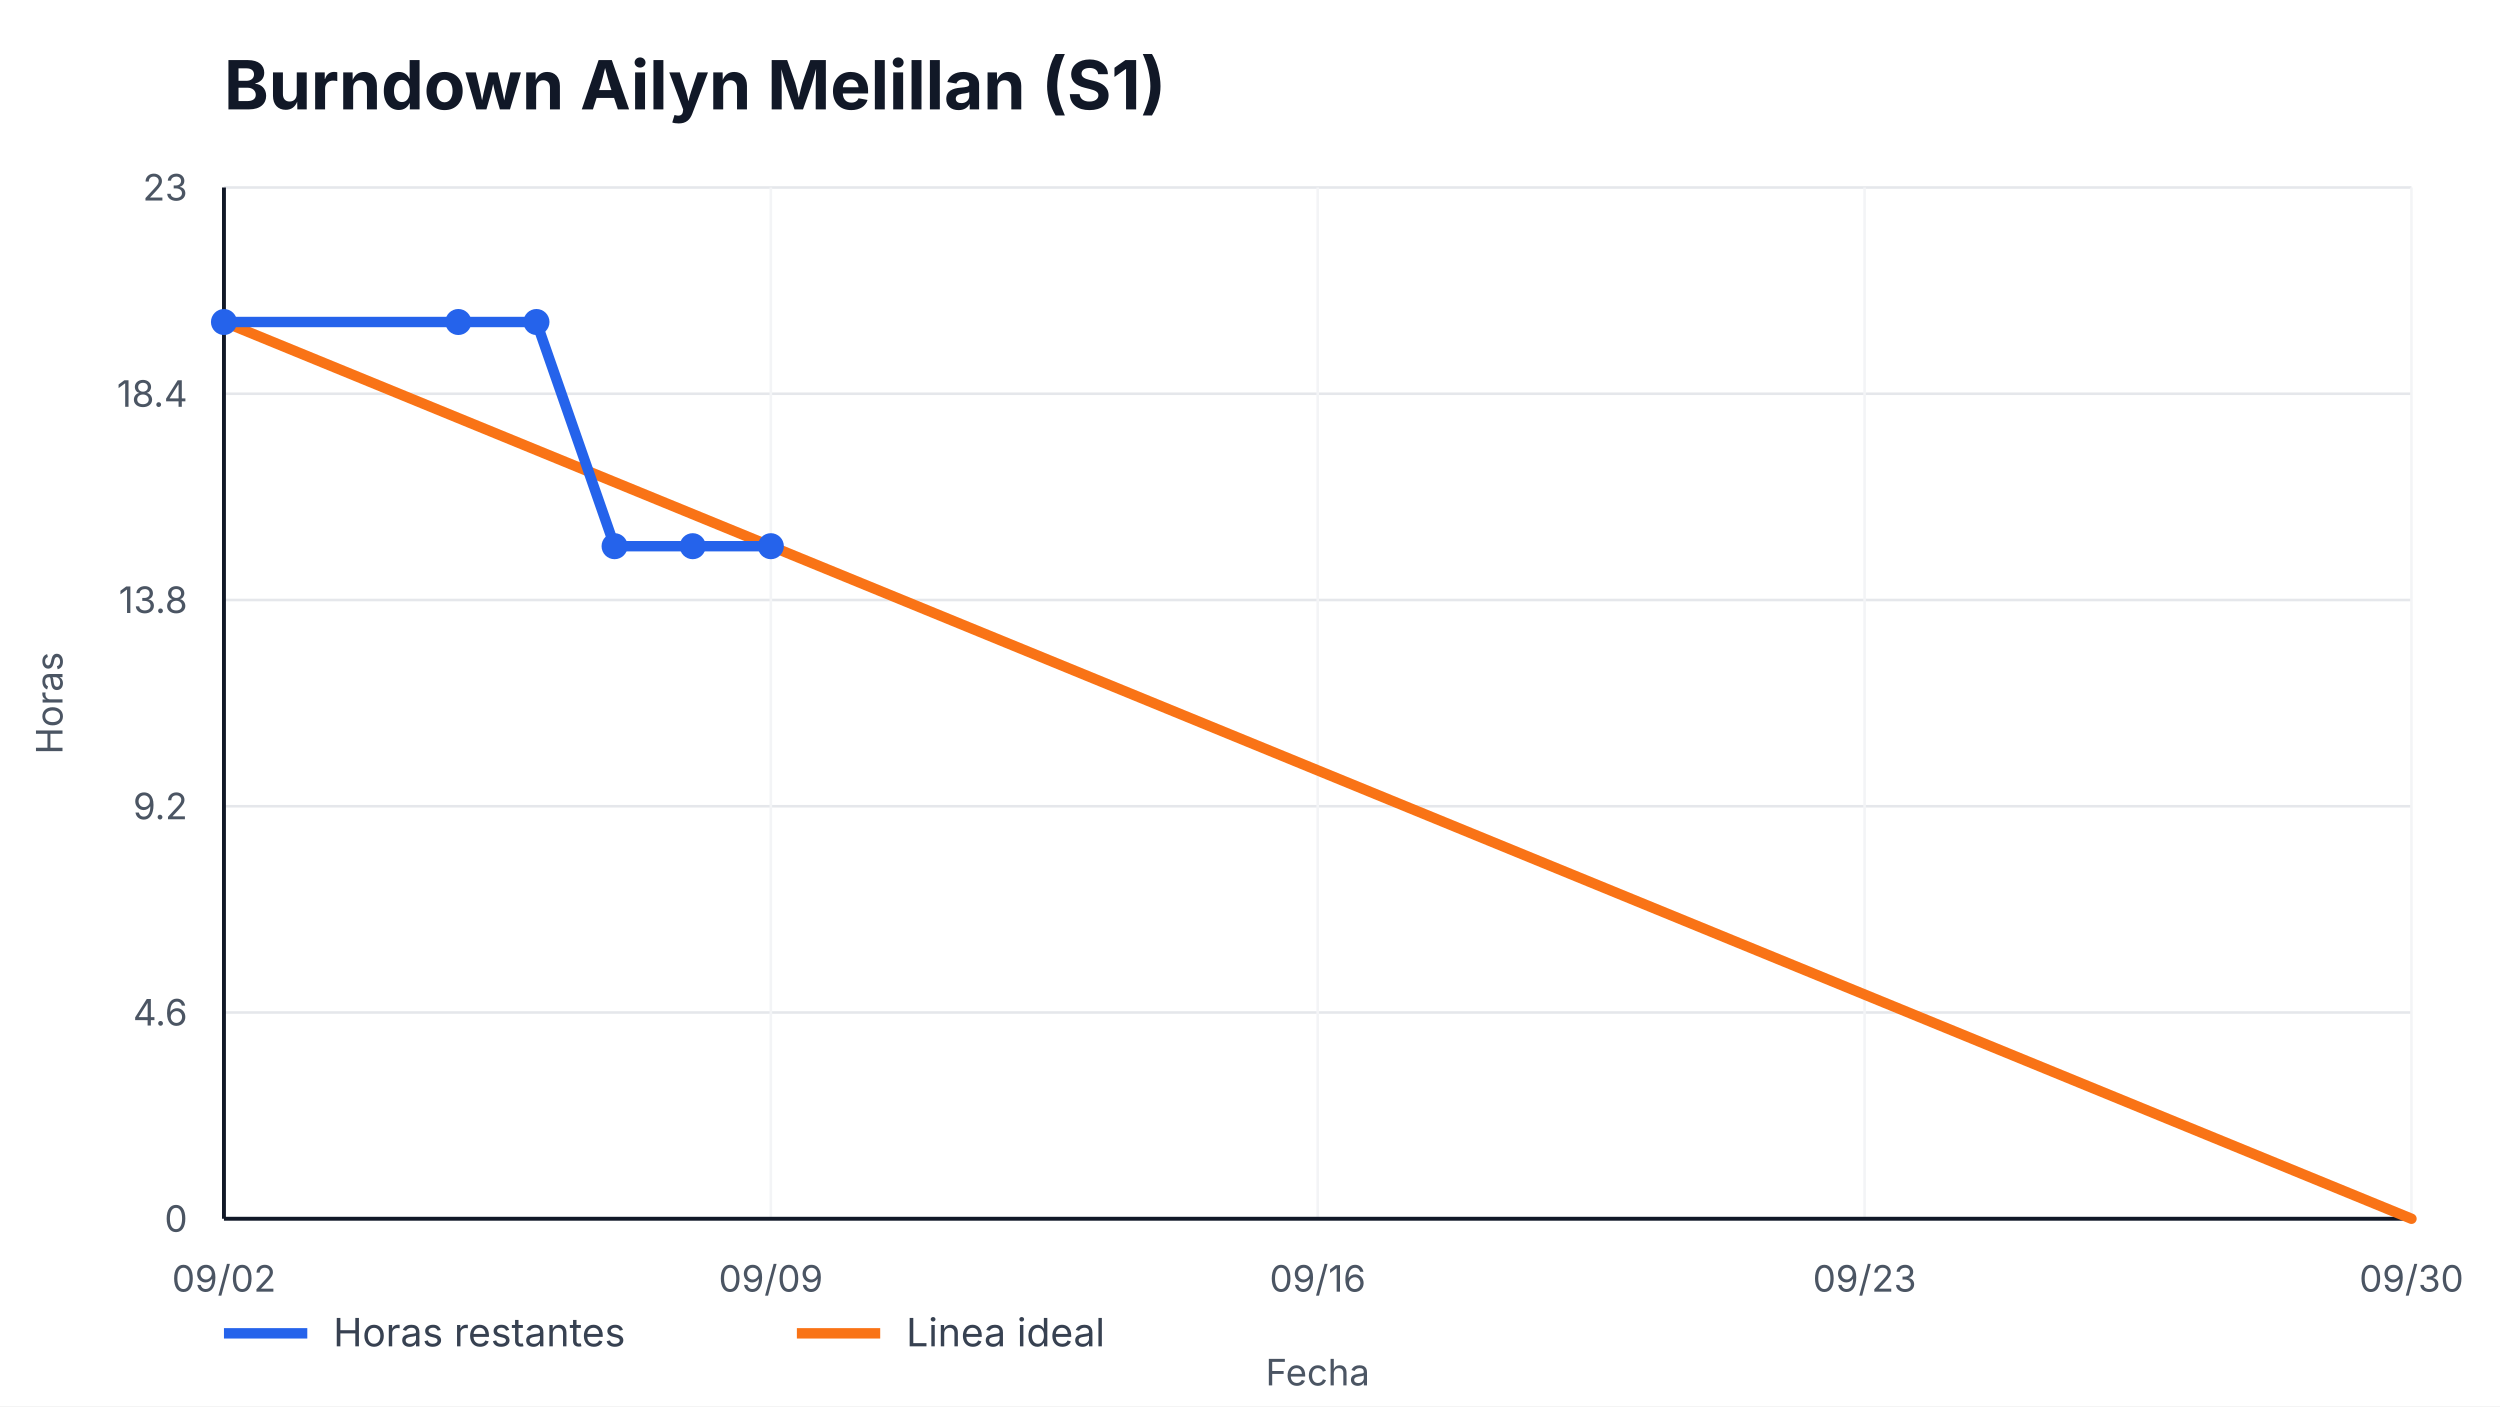
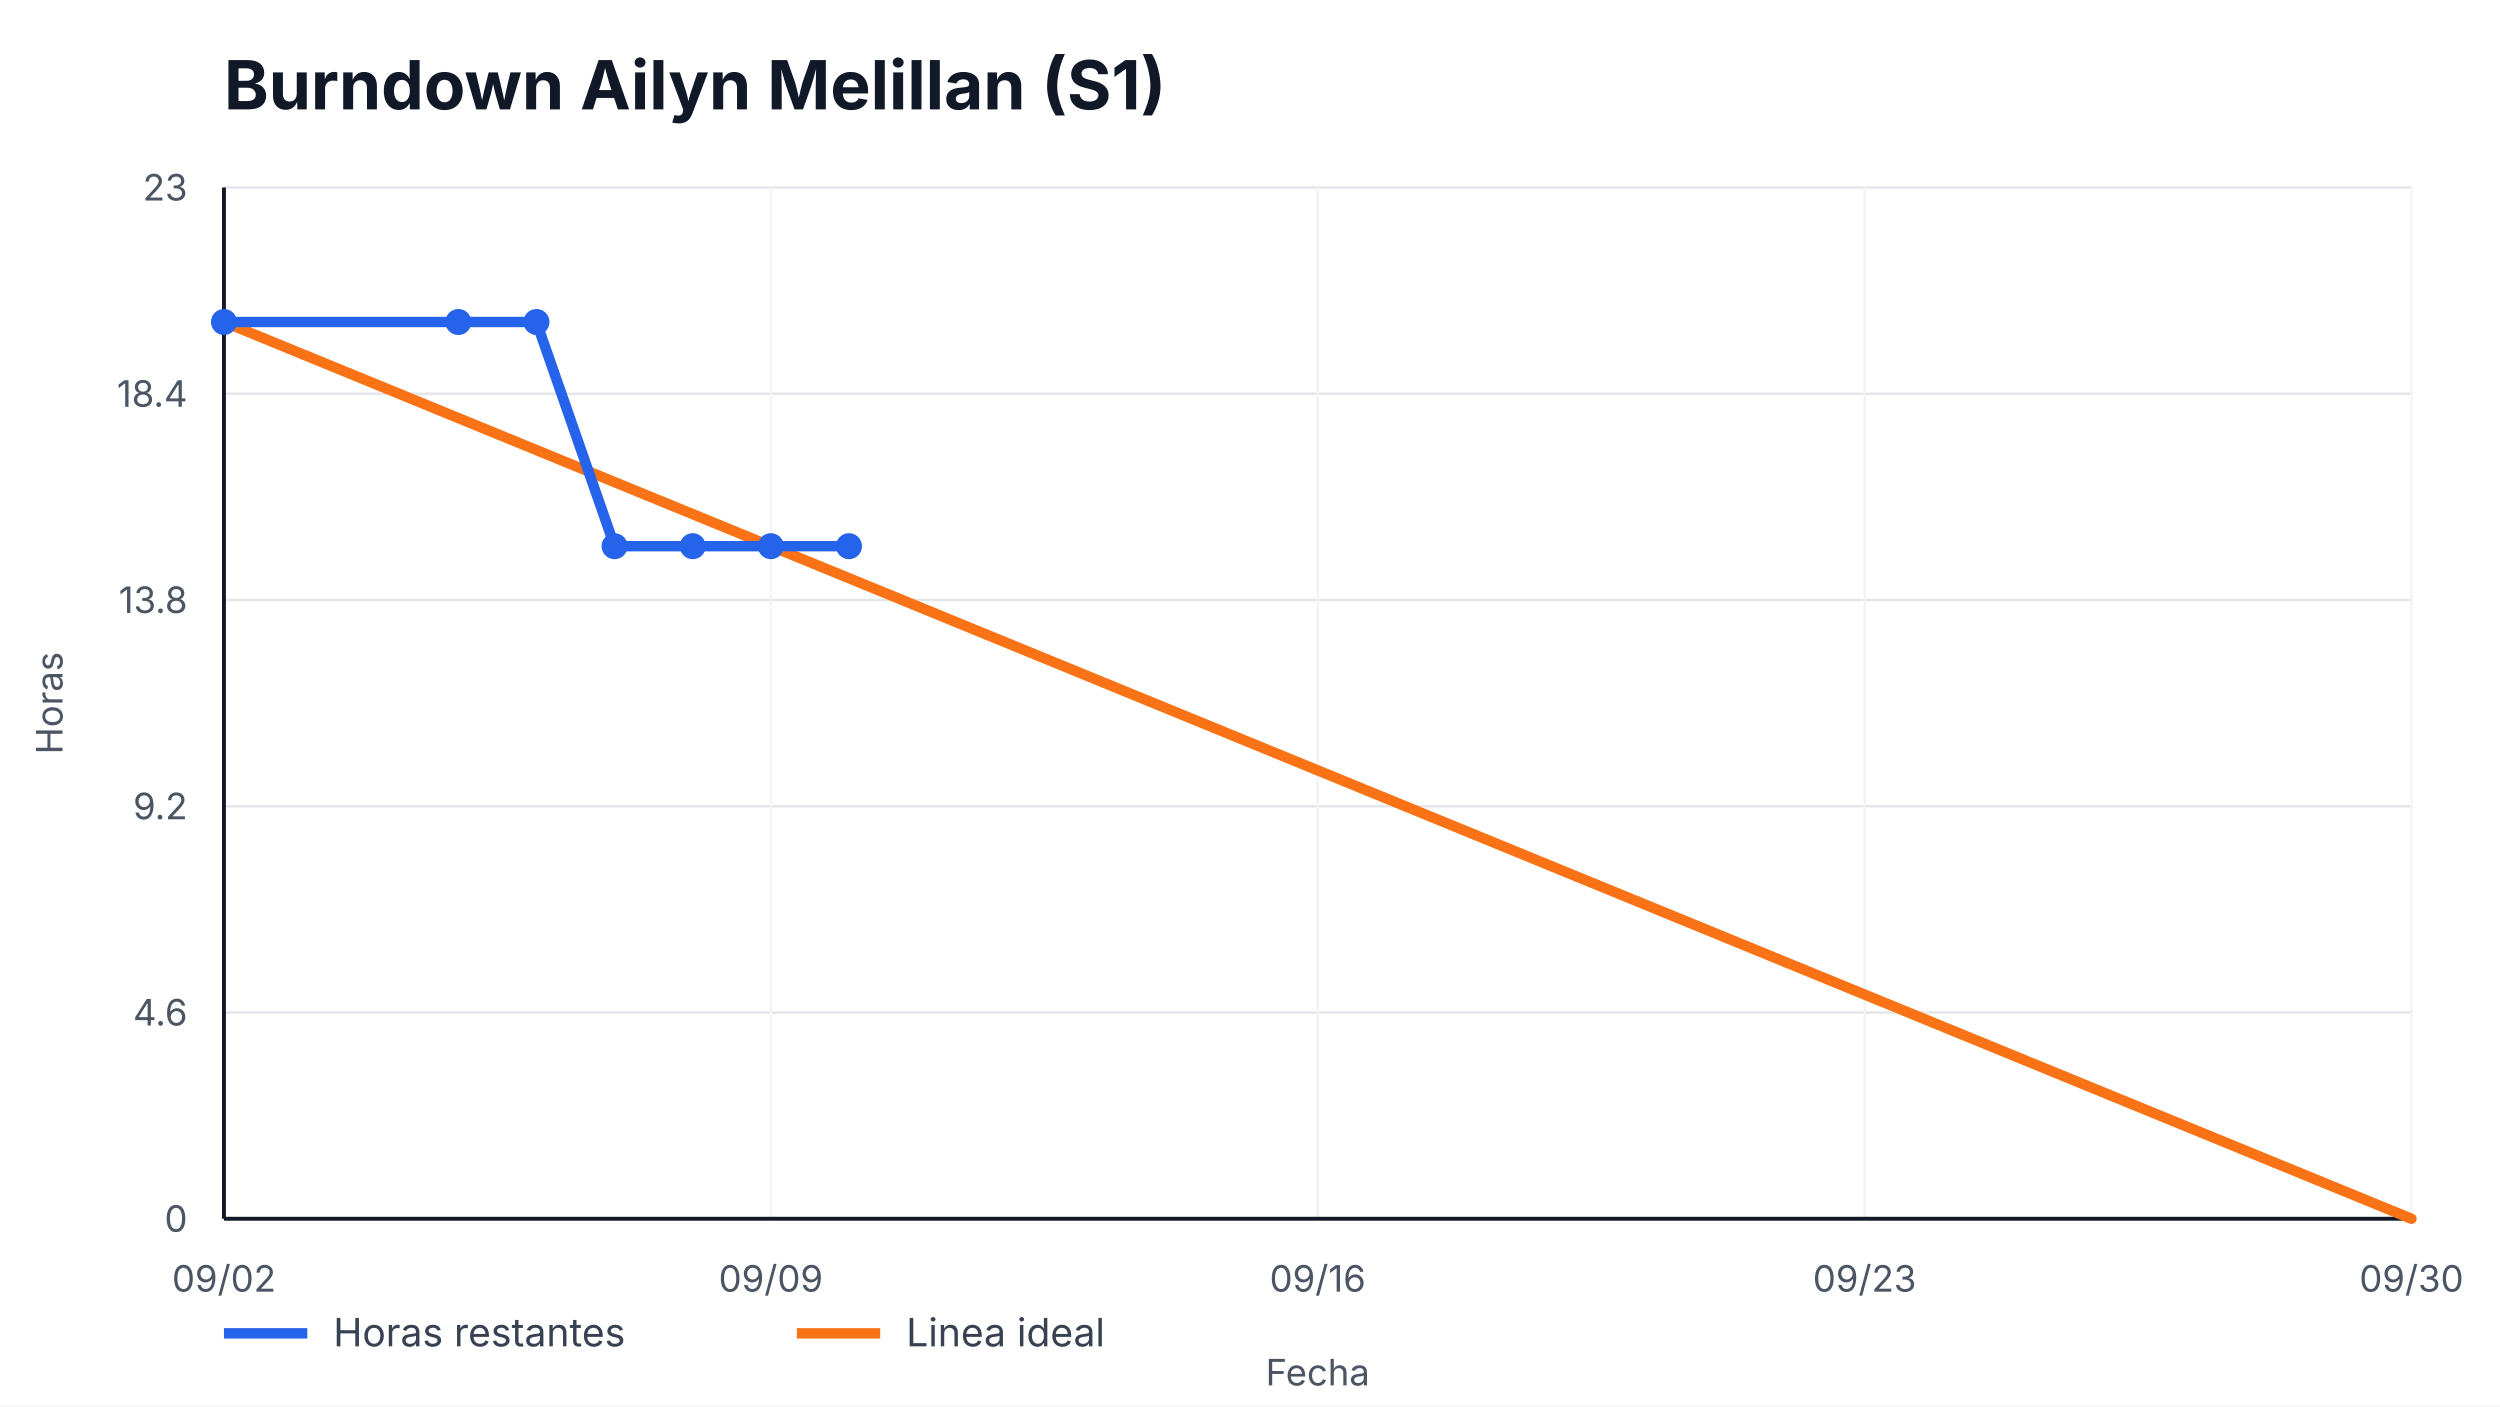
<svg xmlns="http://www.w3.org/2000/svg" width="960" height="540" viewBox="0 0 960 540" role="img" aria-label="Burndown Ailyn Melillan (S1)">
  <style>
    text { font-family: -apple-system, BlinkMacSystemFont, "Segoe UI", sans-serif; fill: #111827; }
    .title { font-size: 26px; font-weight: 700; }
    .axis { font-size: 14px; fill: #4b5563; }
    .legend { font-size: 15px; fill: #374151; }
    .overrun { font-size: 14px; font-weight: 700; fill: #b91c1c; }
  </style>
  <rect width="100%" height="100%" fill="#ffffff" />
  <text x="86" y="42" class="title">Burndown Ailyn Melillan (S1)</text>
  <g>
    <line x1="86" y1="468.00" x2="926" y2="468.00" stroke="#e5e7eb" />
    <line x1="86" y1="388.80" x2="926" y2="388.80" stroke="#e5e7eb" />
    <line x1="86" y1="309.60" x2="926" y2="309.60" stroke="#e5e7eb" />
    <line x1="86" y1="230.40" x2="926" y2="230.40" stroke="#e5e7eb" />
    <line x1="86" y1="151.20" x2="926" y2="151.20" stroke="#e5e7eb" />
    <line x1="86" y1="72.00" x2="926" y2="72.00" stroke="#e5e7eb" />
  </g>
  <g>
    <line x1="86.00" y1="72" x2="86.00" y2="468" stroke="#f3f4f6" />
    <text x="86.00" y="496" text-anchor="middle" class="axis">09/02</text>
    <line x1="296.00" y1="72" x2="296.00" y2="468" stroke="#f3f4f6" />
    <text x="296.00" y="496" text-anchor="middle" class="axis">09/09</text>
    <line x1="506.00" y1="72" x2="506.00" y2="468" stroke="#f3f4f6" />
    <text x="506.00" y="496" text-anchor="middle" class="axis">09/16</text>
    <line x1="716.00" y1="72" x2="716.00" y2="468" stroke="#f3f4f6" />
    <text x="716.00" y="496" text-anchor="middle" class="axis">09/23</text>
    <line x1="926.00" y1="72" x2="926.00" y2="468" stroke="#f3f4f6" />
    <text x="926.00" y="496" text-anchor="middle" class="axis">09/30</text>
  </g>
  <line x1="86" y1="468" x2="926" y2="468" stroke="#111827" stroke-width="1.5" />
  <line x1="86" y1="72" x2="86" y2="468" stroke="#111827" stroke-width="1.5" />
  <g>
    <text x="72" y="473.00" text-anchor="end" class="axis">0</text>
    <text x="72" y="393.80" text-anchor="end" class="axis">4.6</text>
    <text x="72" y="314.60" text-anchor="end" class="axis">9.2</text>
    <text x="72" y="235.40" text-anchor="end" class="axis">13.8</text>
    <text x="72" y="156.20" text-anchor="end" class="axis">18.4</text>
    <text x="72" y="77.00" text-anchor="end" class="axis">23</text>
  </g>
  <polyline points="86.00,123.65 926.00,468.00" fill="none" stroke="#f97316" stroke-width="4" stroke-linecap="round" />
-   <polyline points="86.00,123.65 176.00,123.65 206.00,123.65 236.00,209.74 266.00,209.74 296.00,209.74" fill="none" stroke="#2563eb" stroke-width="4" stroke-linecap="round" stroke-linejoin="round" />
+   <polyline points="86.00,123.65 176.00,123.65 206.00,123.65 236.00,209.74 266.00,209.74 296.00,209.74 326.00,209.74" fill="none" stroke="#2563eb" stroke-width="4" stroke-linecap="round" stroke-linejoin="round" />
  <g>
    <circle cx="86.00" cy="123.65" r="5" fill="#2563eb" />
    <circle cx="176.00" cy="123.65" r="5" fill="#2563eb" />
    <circle cx="206.00" cy="123.65" r="5" fill="#2563eb" />
    <circle cx="236.00" cy="209.74" r="5" fill="#2563eb" />
    <circle cx="266.00" cy="209.74" r="5" fill="#2563eb" />
    <circle cx="296.00" cy="209.74" r="5" fill="#2563eb" />
+     <circle cx="326.00" cy="209.74" r="5" fill="#2563eb" />
  </g>
  <line x1="86" y1="512" x2="118" y2="512" stroke="#2563eb" stroke-width="4" />
  <text x="128" y="517" class="legend">Horas restantes</text>
  <line x1="306" y1="512" x2="338" y2="512" stroke="#f97316" stroke-width="4" />
  <text x="348" y="517" class="legend">Linea ideal</text>
  <text x="506.0" y="532" text-anchor="middle" class="axis">Fecha</text>
  <text x="24" y="270.0" transform="rotate(-90 24,270.0)" text-anchor="middle" class="axis">Horas</text>
</svg>
